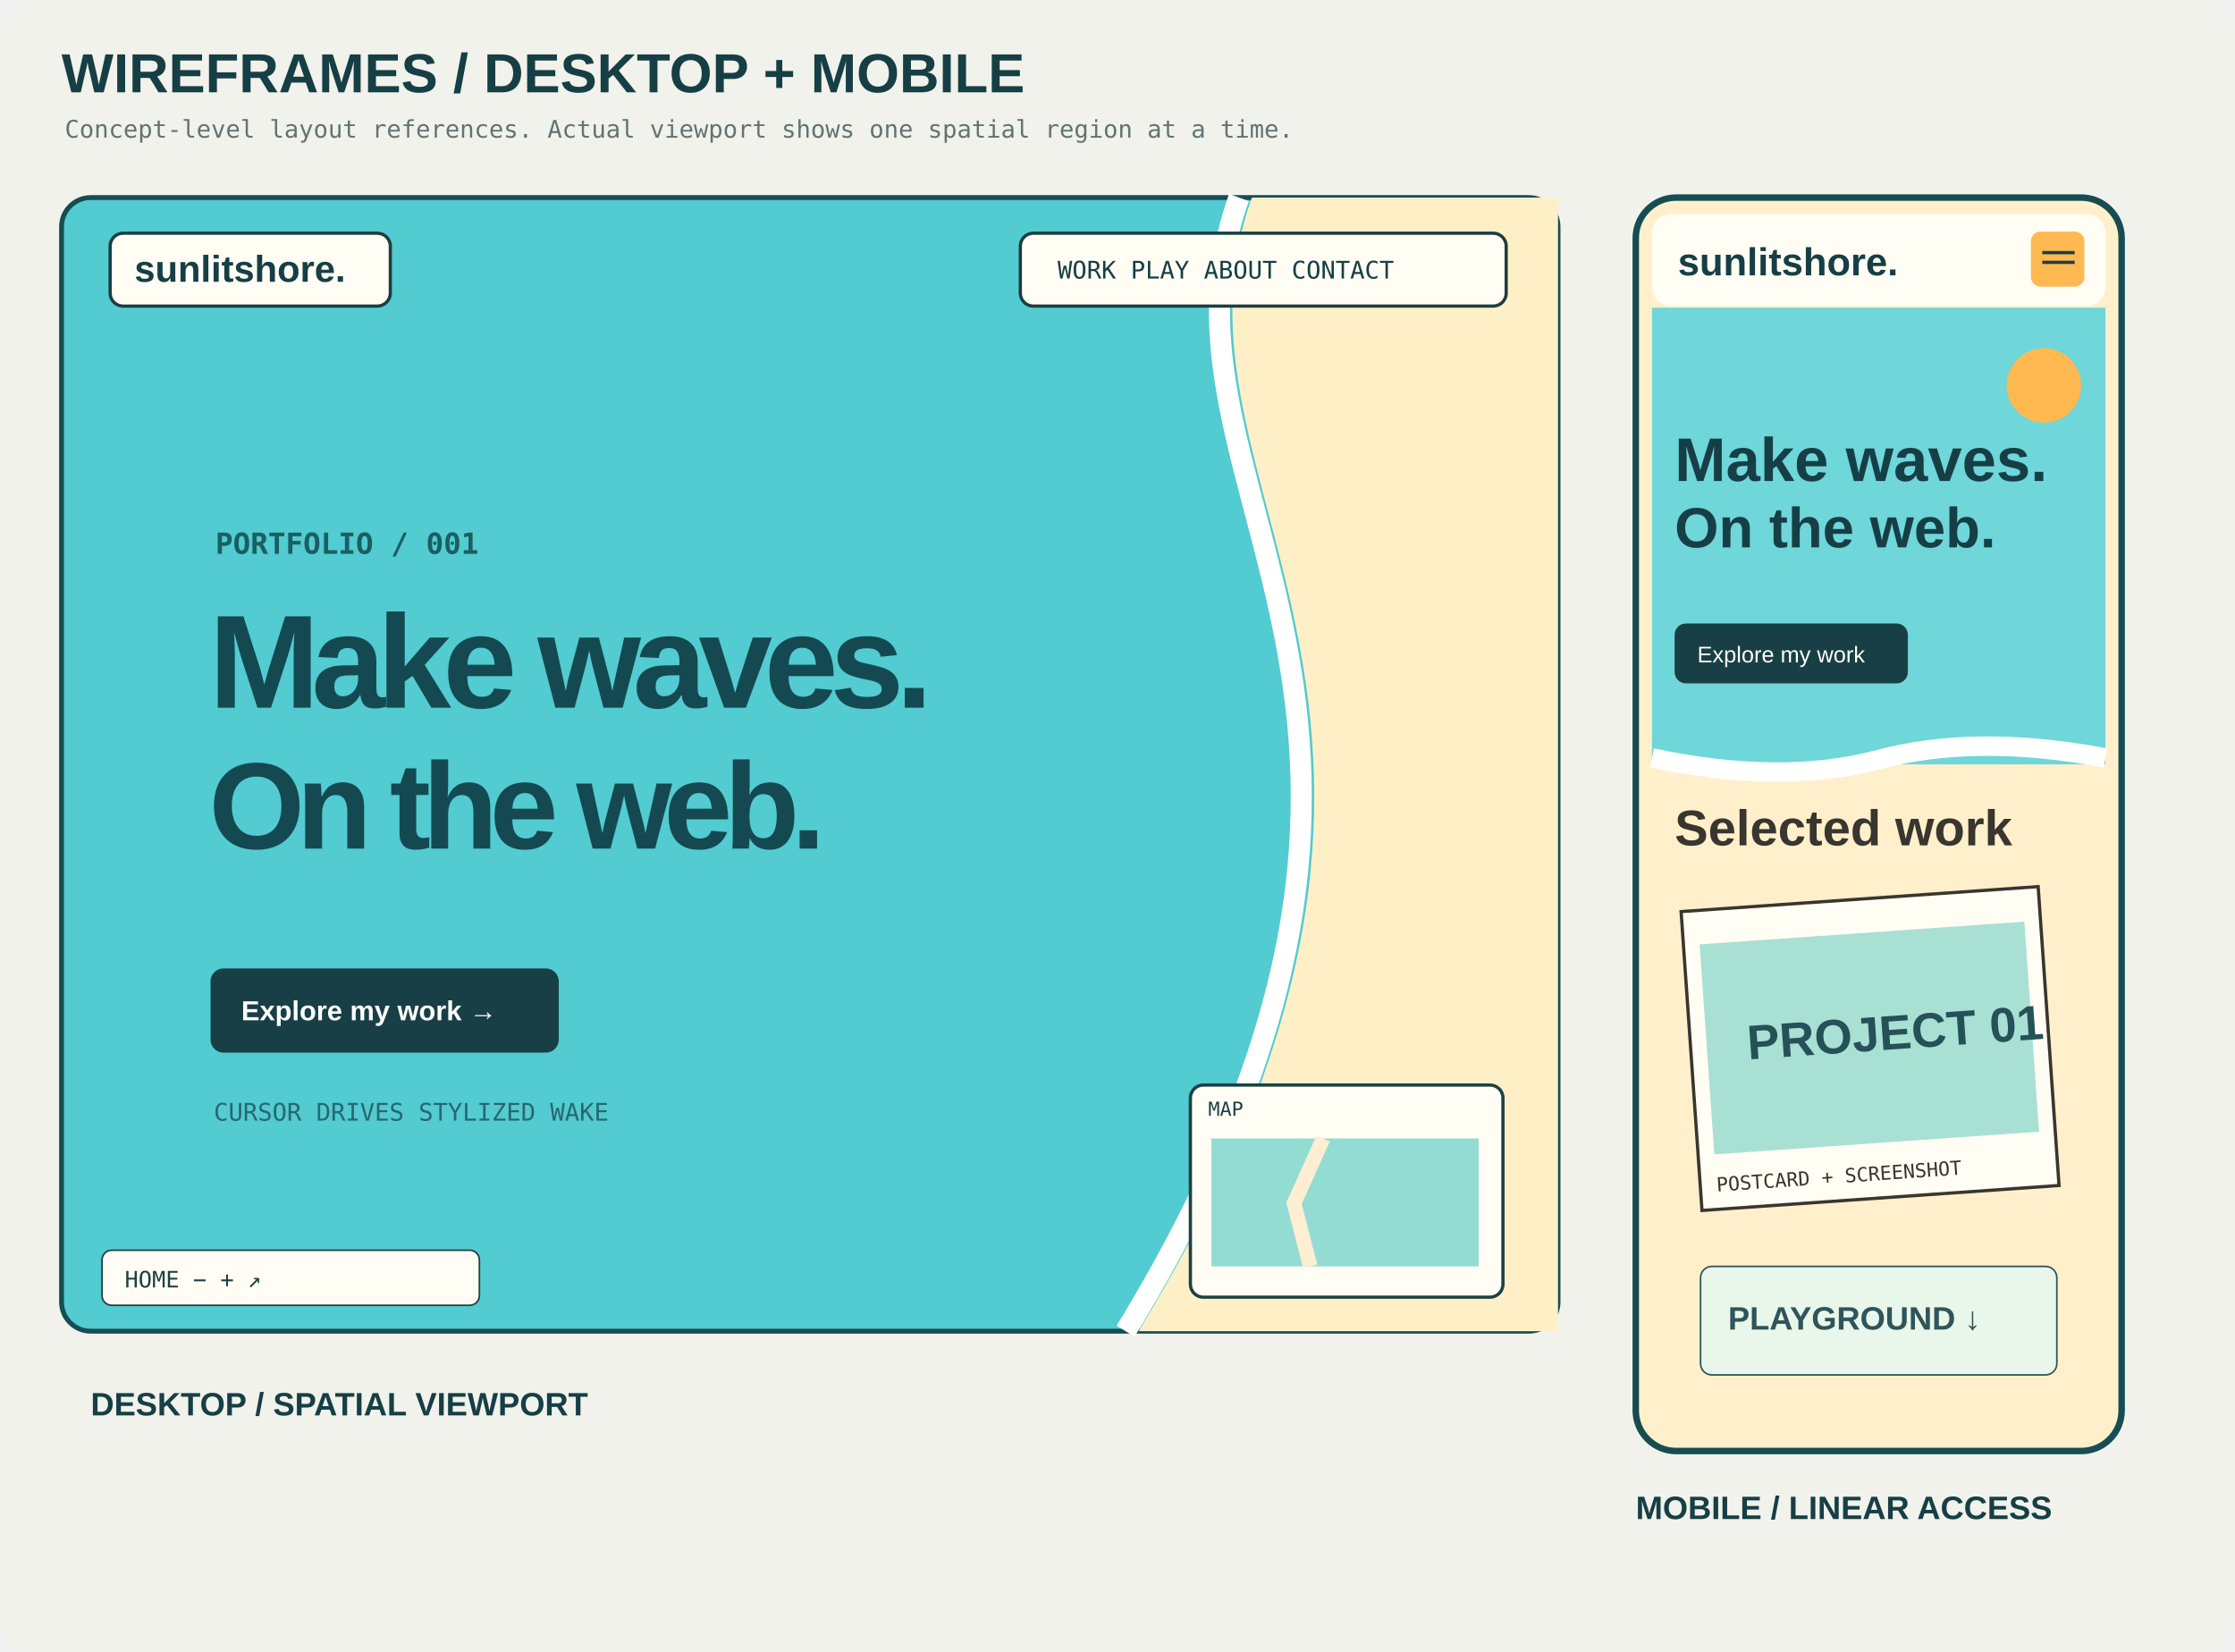
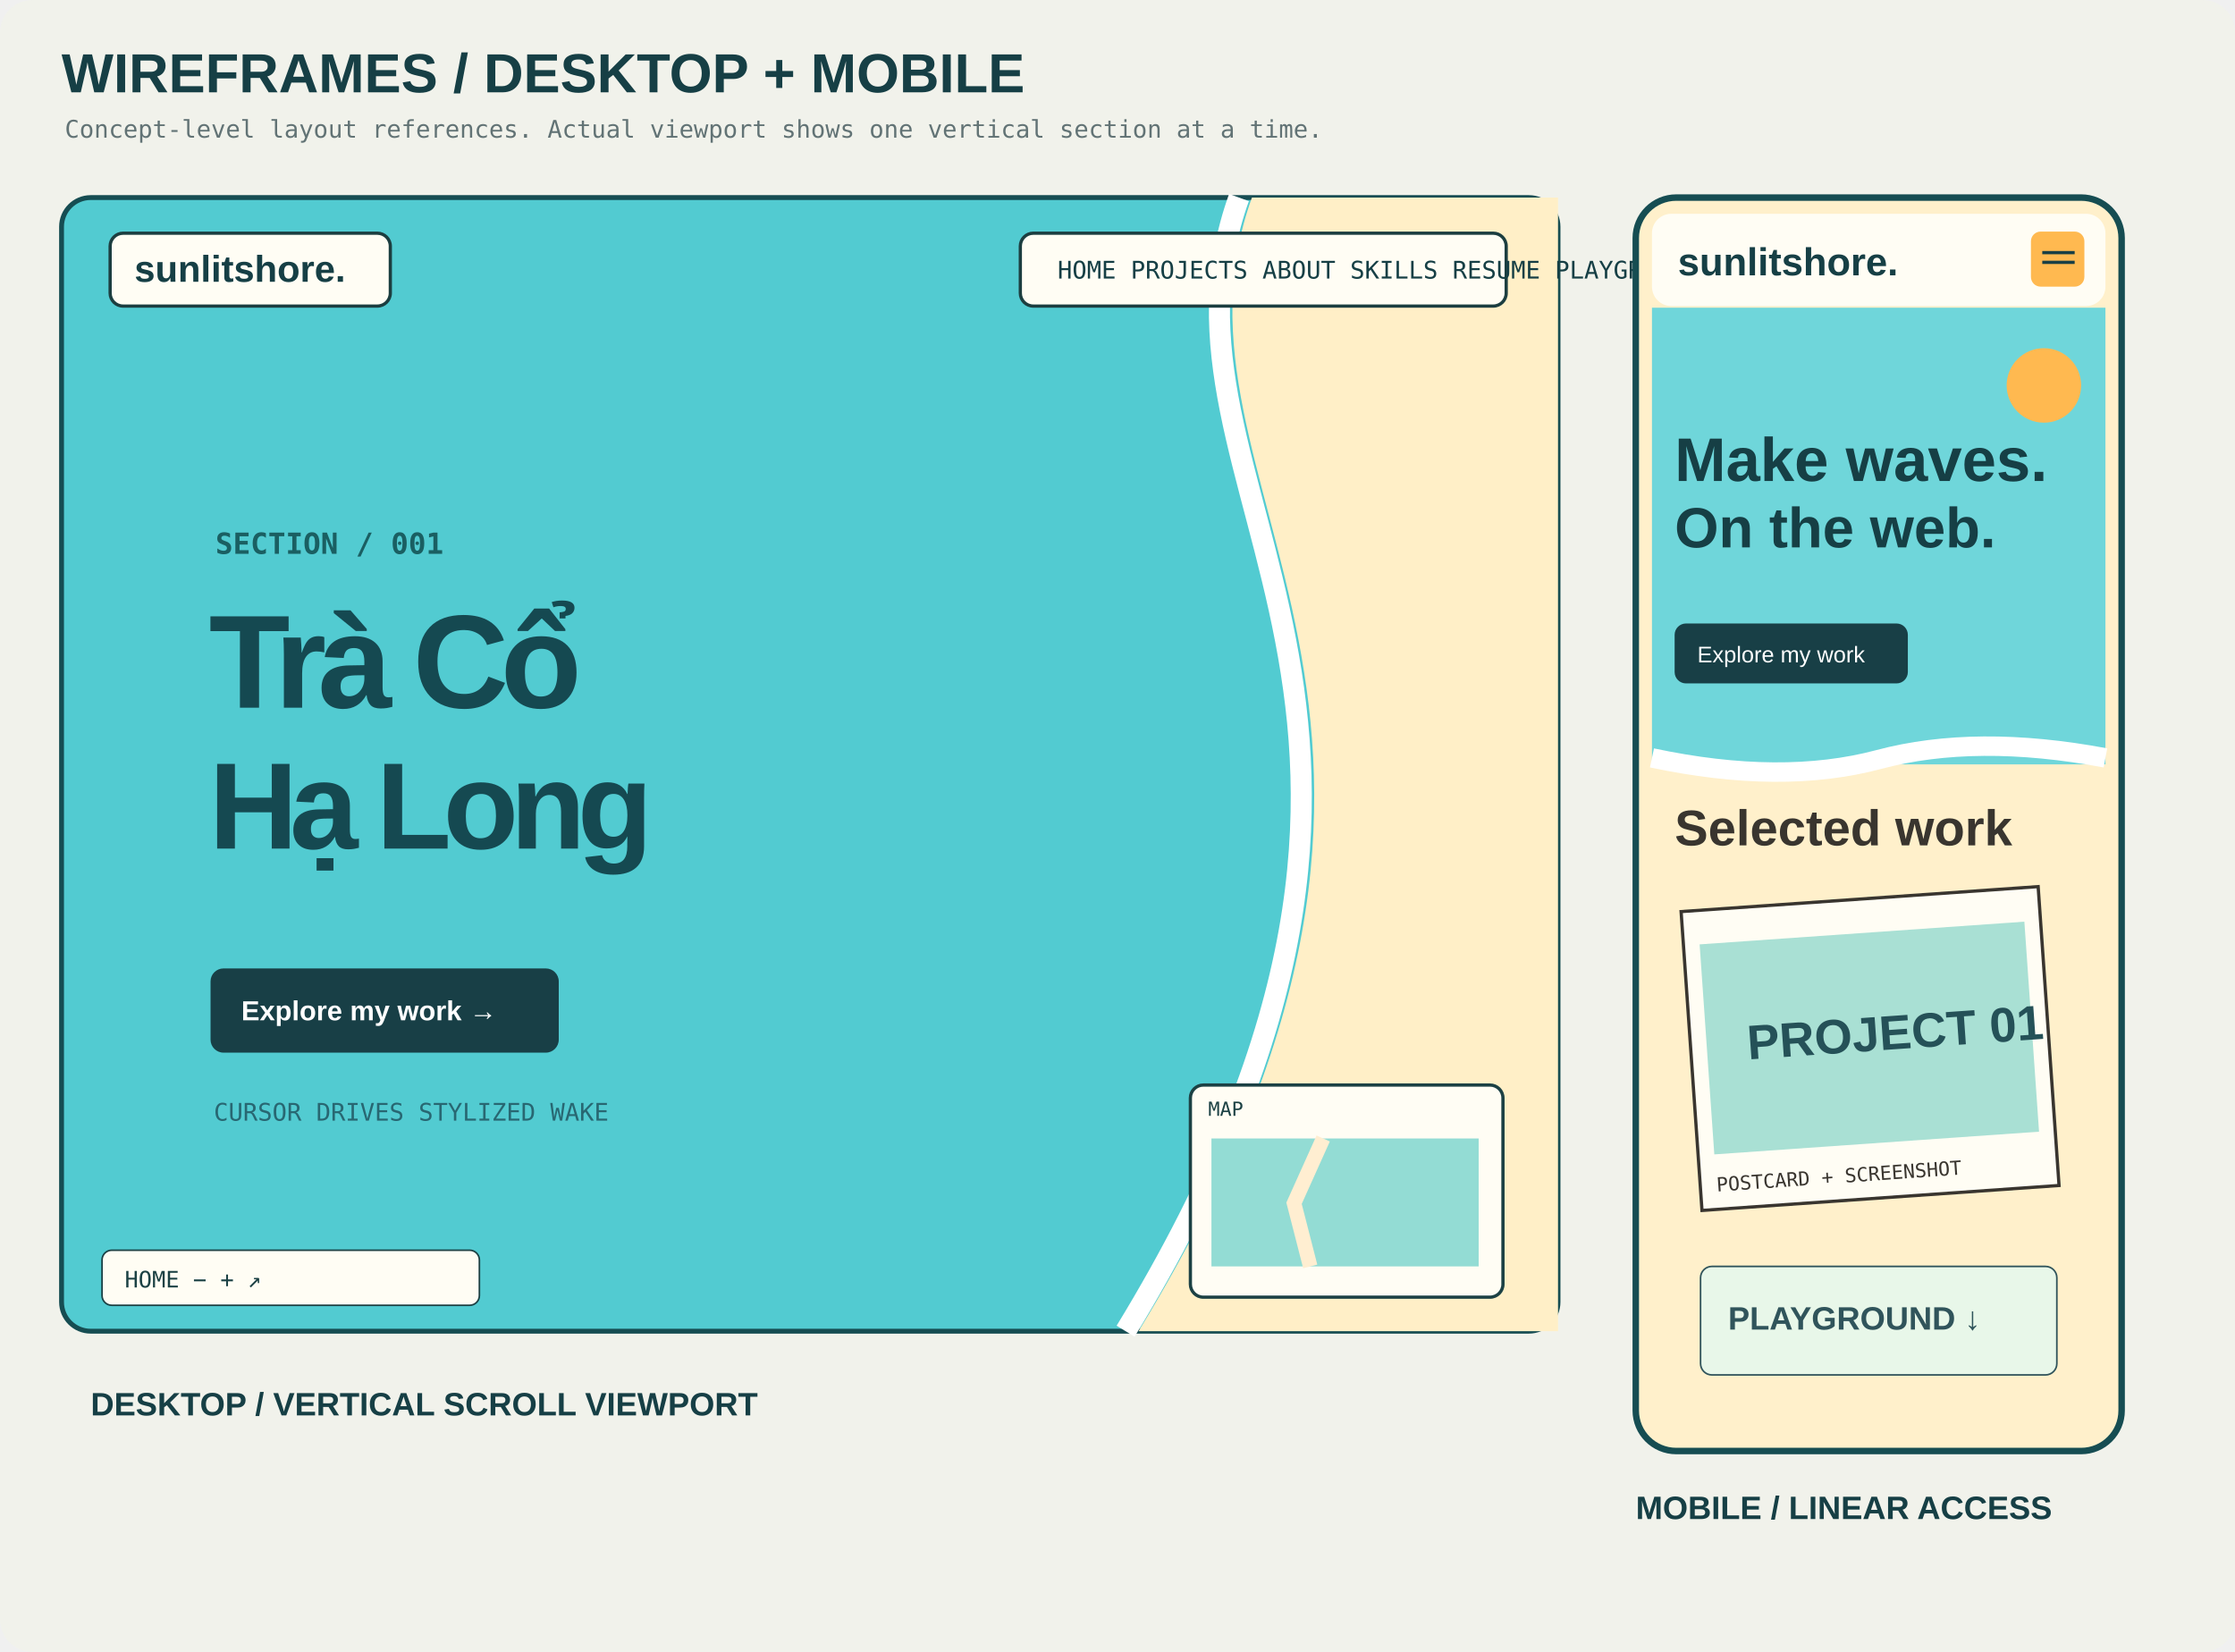
<svg xmlns="http://www.w3.org/2000/svg" viewBox="0 0 1380 1020" width="1380" height="1020" role="img" aria-labelledby="title">
  <rect width="1380" height="1020" rx="20" fill="#f1f2eb" />
  <text x="38" y="57" fill="#163f45" font-family="Arial" font-weight="900" font-size="34">WIREFRAMES / DESKTOP + MOBILE</text>
-   <text x="40" y="85" font-family="monospace" font-size="15" fill="#627375">Concept-level layout references. Actual viewport shows one spatial region at a time.</text>
+   <text x="40" y="85" font-family="monospace" font-size="15" fill="#627375">Concept-level layout references. Actual viewport shows one vertical section at a time.</text>
  <g transform="translate(38 122)">
    <rect width="924" height="700" rx="18" fill="#52cbd1" stroke="#164d52" stroke-width="3" />
    <path d="M735 0 C670 180 900 315 665 700H924V0Z" fill="#ffefc7" />
    <path d="M727 0C662 180 892 315 657 700" fill="none" stroke="#fff" stroke-width="13" />
    <rect x="30" y="22" width="173" height="45" rx="8" fill="#fffdf4" stroke="#1c3e40" stroke-width="2" />
    <text x="45" y="52" font-size="23" font-family="Arial" font-weight="900" fill="#163f45">sunlitshore.</text>
    <rect x="592" y="22" width="300" height="45" rx="8" fill="#fffdf4" stroke="#1c3e40" stroke-width="2" />
-     <text x="615" y="50" font-family="monospace" font-size="15" fill="#163f45">WORK PLAY ABOUT CONTACT</text>
-     <text x="95" y="220" font-family="monospace" font-size="18" font-weight="800" fill="#1a5f62">PORTFOLIO / 001</text>
-     <text x="91" y="315" font-family="Arial" font-size="82" font-weight="900" letter-spacing="-5" fill="#154951">Make waves.</text>
-     <text x="91" y="402" font-family="Arial" font-size="76" font-weight="900" letter-spacing="-5" fill="#154951">On the web.</text>
+     <text x="615" y="50" font-family="monospace" font-size="15" fill="#163f45">HOME PROJECTS ABOUT SKILLS RESUME PLAYGROUND ARCHIVE CONTACT</text>
+     <text x="95" y="220" font-family="monospace" font-size="18" font-weight="800" fill="#1a5f62">SECTION / 001</text>
+     <text x="91" y="315" font-family="Arial" font-size="82" font-weight="900" letter-spacing="-5" fill="#154951">Trà Cổ</text>
+     <text x="91" y="402" font-family="Arial" font-size="76" font-weight="900" letter-spacing="-5" fill="#154951">Hạ Long</text>
    <rect x="92" y="476" width="215" height="52" rx="8" fill="#183f46" />
    <text x="111" y="508" font-family="Arial" font-size="17" font-weight="800" fill="white">Explore my work →</text>
    <text x="94" y="570" font-family="monospace" font-size="15" fill="#286772">CURSOR DRIVES STYLIZED WAKE</text>
    <rect x="697" y="548" width="193" height="131" rx="8" fill="#fffdf4" stroke="#1c4144" stroke-width="2" />
    <path d="M710 581 H875 V660 H710Z" fill="#93dcd4" />
    <path d="M779 581L761 621L771 660" fill="none" stroke="#ffeed1" stroke-width="9" />
    <text x="708" y="567" font-family="monospace" font-size="12" fill="#1c4144">MAP</text>
    <rect x="25" y="650" width="233" height="34" rx="6" fill="#fffdf4" stroke="#1c4144" />
    <text x="39" y="673" font-family="monospace" font-size="14" fill="#1c4144">HOME   −   +   ↗</text>
-     <text x="18" y="752" font-family="Arial" font-size="20" font-weight="800" fill="#163f45">DESKTOP / SPATIAL VIEWPORT</text>
+     <text x="18" y="752" font-family="Arial" font-size="20" font-weight="800" fill="#163f45">DESKTOP / VERTICAL SCROLL VIEWPORT</text>
  </g>
  <g transform="translate(1010 122)">
    <rect width="300" height="774" rx="25" fill="#fff0cb" stroke="#164d52" stroke-width="4" />
    <rect x="10" y="10" width="280" height="57" rx="12" fill="#fffdf4" />
    <text x="26" y="48" font-family="Arial" font-size="24" font-weight="900" fill="#163f45">sunlitshore.</text>
    <rect x="244" y="21" width="33" height="34" rx="6" fill="#ffb950" />
    <path d="M251 34 H271M251 40H271" stroke="#193f45" stroke-width="2" />
    <rect x="10" y="68" width="280" height="282" fill="#6fd6da" />
    <circle cx="252" cy="116" r="23" fill="#ffb950" />
    <text x="24" y="175" font-family="Arial" font-size="38" font-weight="900" fill="#163f45">Make waves.</text>
    <text x="24" y="216" font-family="Arial" font-size="35" font-weight="900" fill="#163f45">On the web.</text>
    <rect x="24" y="263" width="144" height="37" rx="7" fill="#183f46" />
    <text x="38" y="287" font-family="Arial" font-size="14" fill="white">Explore my work</text>
    <path d="M10 346 Q90 363 150 347 T290 346" fill="none" stroke="white" stroke-width="12" />
    <text x="24" y="400" font-family="Arial" font-size="31" font-weight="900" fill="#39352f">Selected work</text>
    <g transform="translate(34 433) rotate(-4 110 90)">
      <rect width="221" height="185" fill="#fffdf4" stroke="#39352f" stroke-width="2" />
      <rect x="10" y="21" width="201" height="130" fill="#a9e0d4" />
      <text x="35" y="94" font-family="Arial" font-size="30" font-weight="900" fill="#255158">PROJECT 01</text>
      <text x="10" y="174" font-family="monospace" font-size="12" fill="#39352f">POSTCARD + SCREENSHOT</text>
    </g>
    <g transform="translate(40 660)">
      <rect width="220" height="67" rx="7" fill="#e8f7e9" stroke="#30545b" />
      <text x="17" y="39" font-family="Arial" font-size="20" font-weight="800" fill="#30545b">PLAYGROUND ↓</text>
    </g>
    <text x="0" y="816" font-family="Arial" font-size="20" font-weight="800" fill="#163f45">MOBILE / LINEAR ACCESS</text>
  </g>
</svg>
